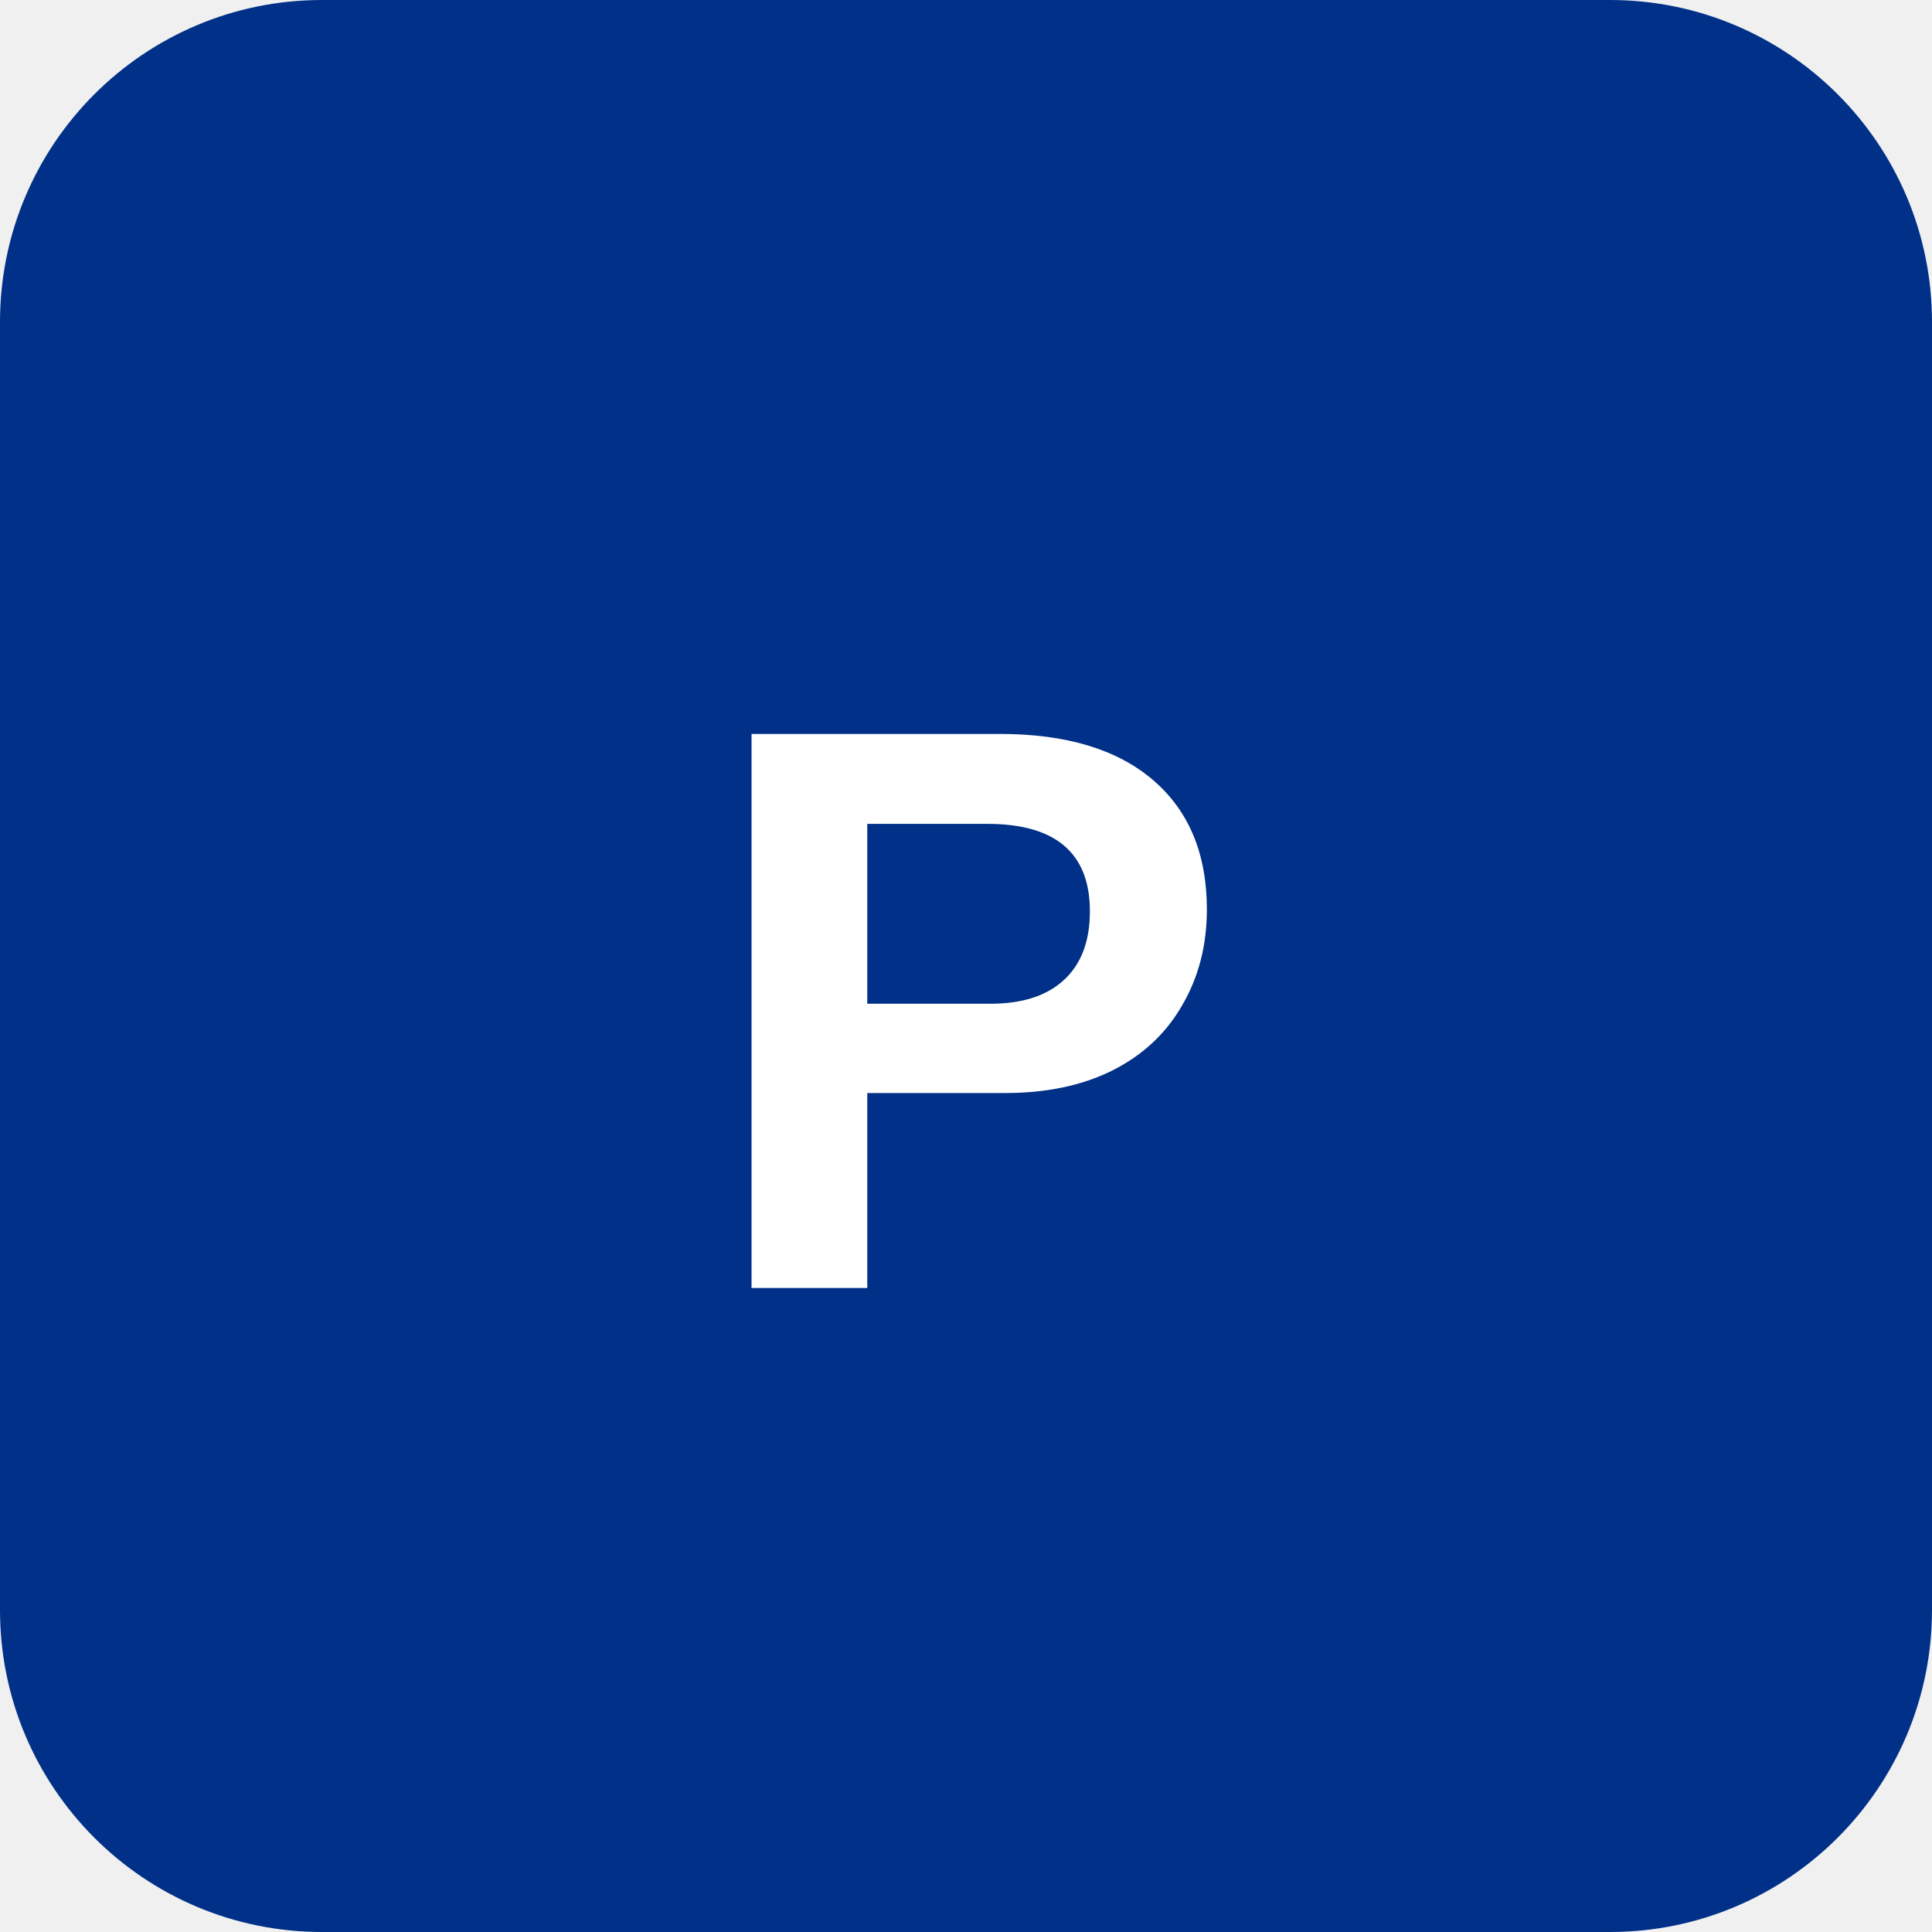
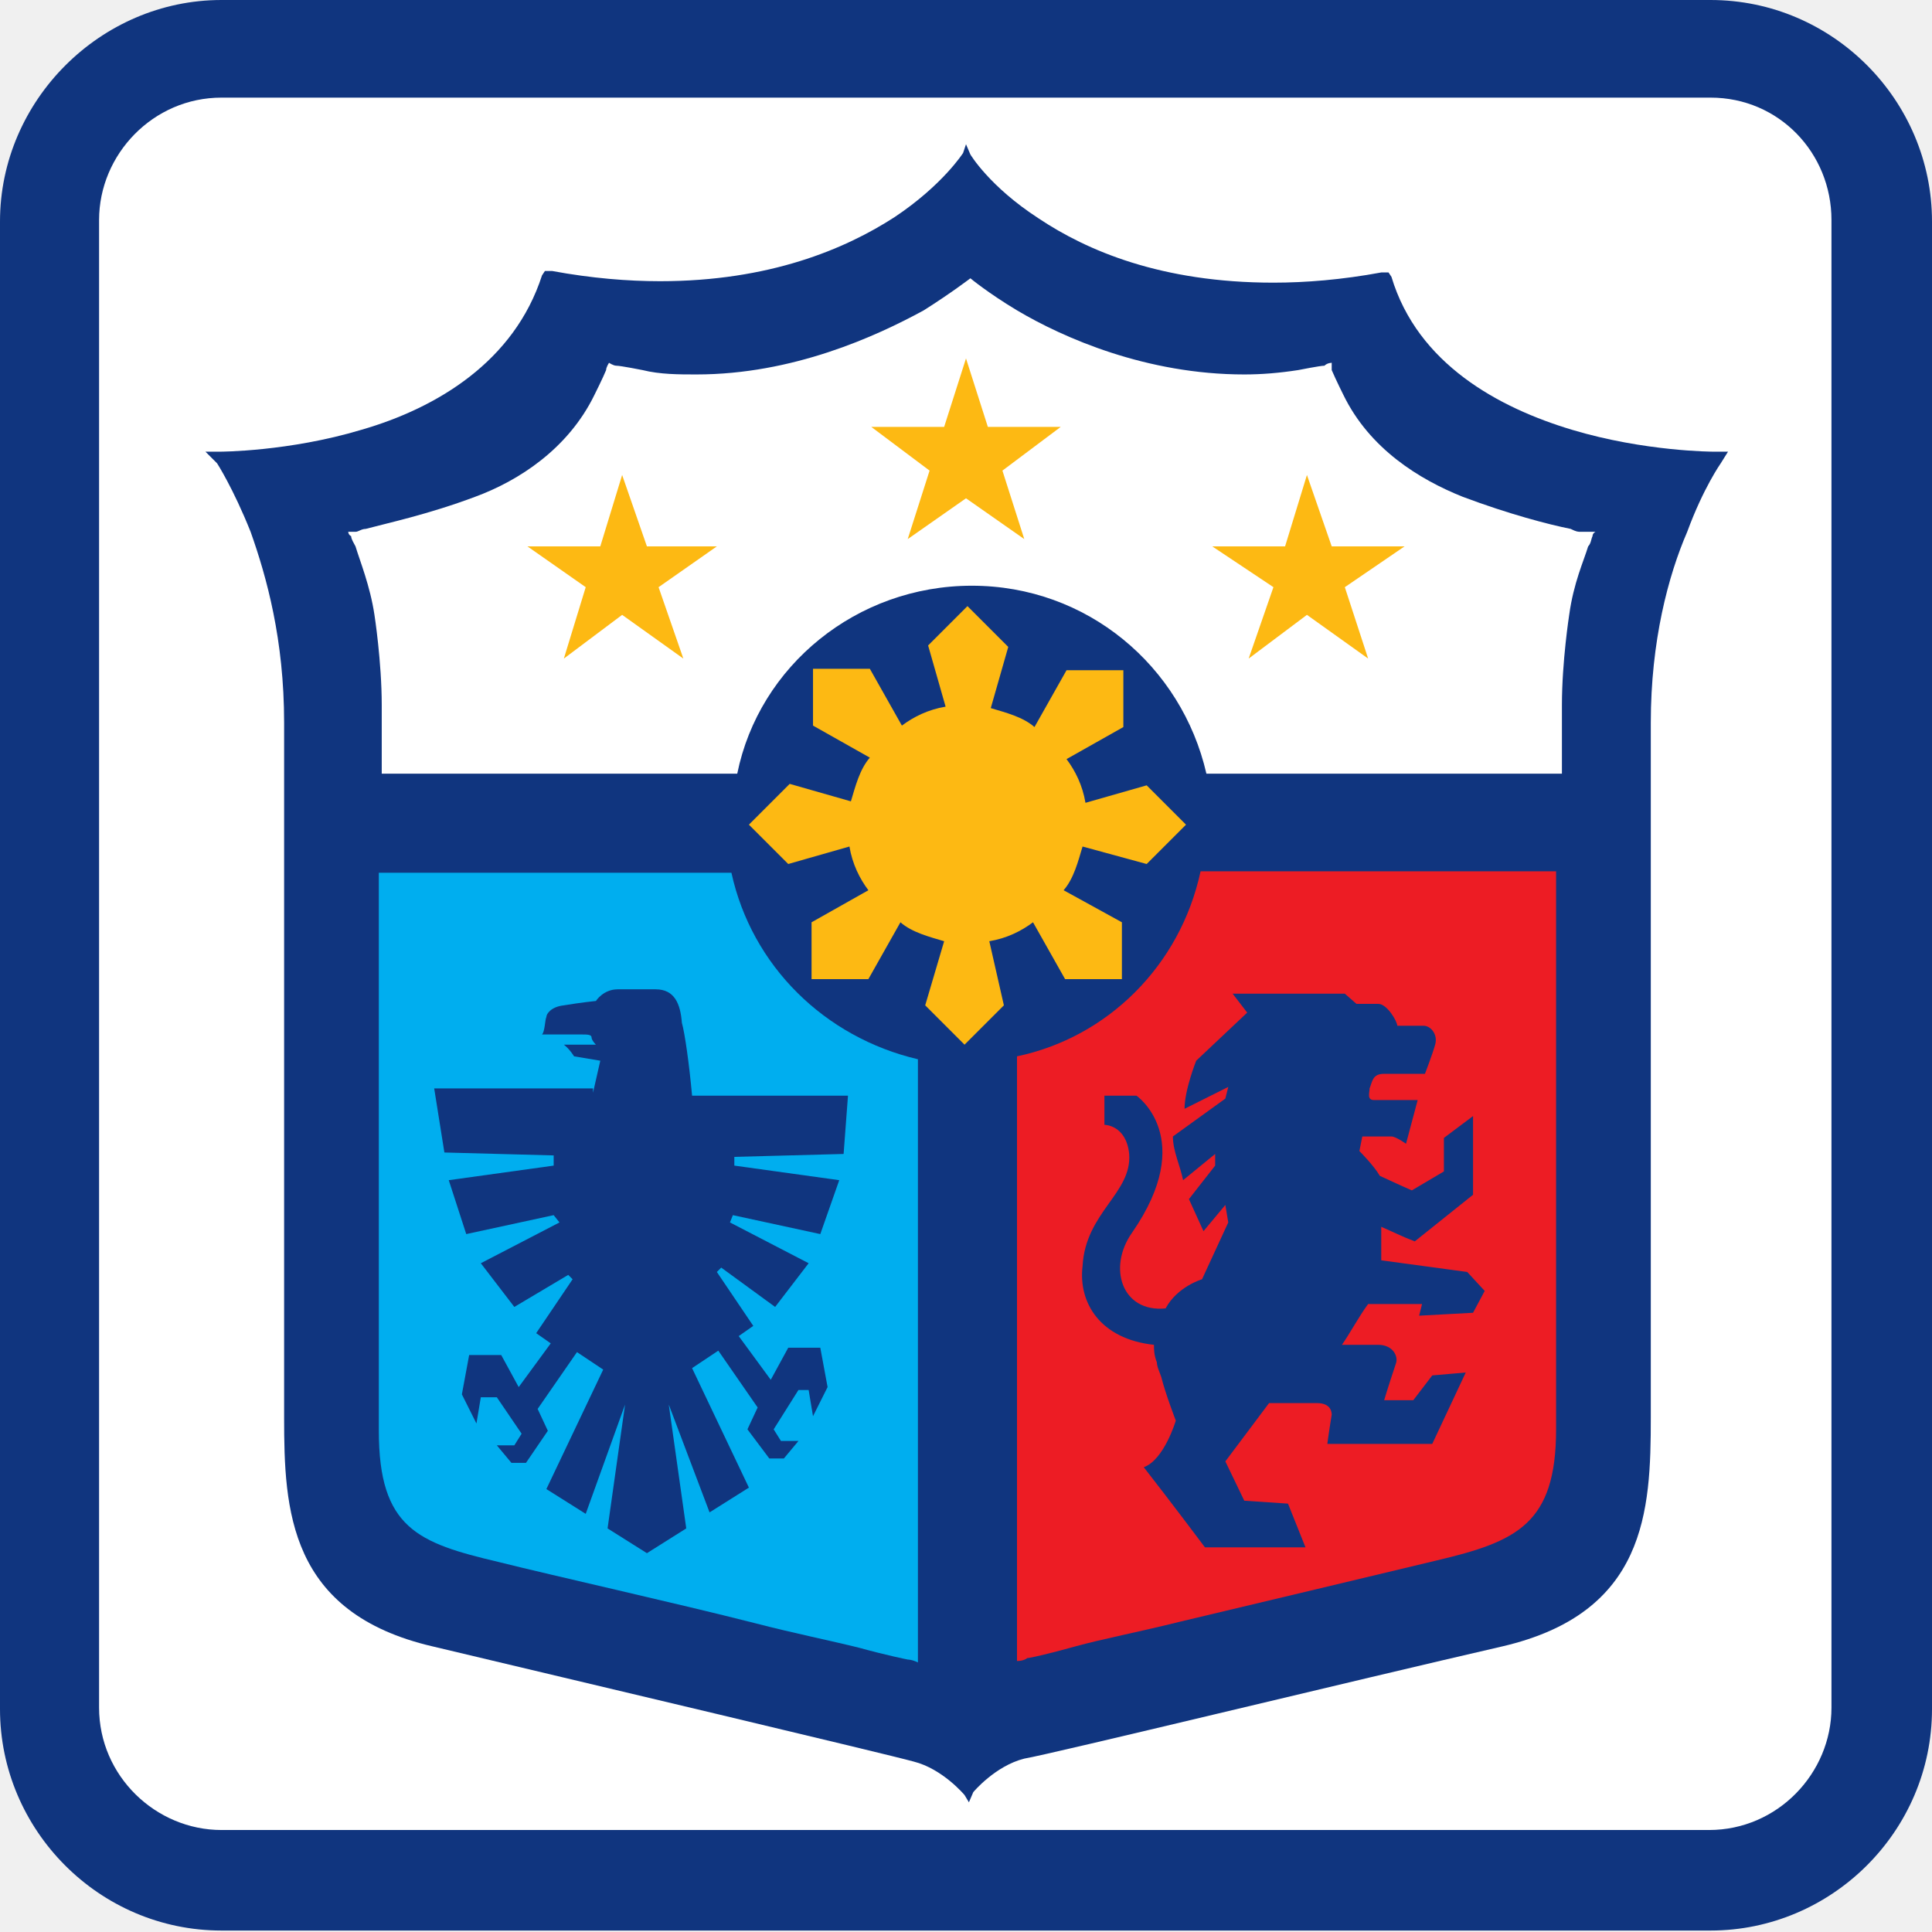
- <svg xmlns="http://www.w3.org/2000/svg" viewBox="0 0 48 48" width="48" height="48">
-   <rect width="48" height="48" rx="8" fill="#003087" />
-   <text x="24" y="32" font-family="Arial,sans-serif" font-size="20" font-weight="700" fill="#ffffff" text-anchor="middle">P</text>
+ <svg xmlns="http://www.w3.org/2000/svg" version="1.1" id="Layer_1" x="0px" y="0px" viewBox="0 0 132.6 132.6" style="enable-background:new 0 0 132.6 132.6;" xml:space="preserve">
+   <style type="text/css">
+   .st0{fill:#10357F;}
+ 	.st1{fill:#FFFFFF;}
+ 	.st2{fill:#00AEEF;}
+ 	.st3{fill:#ED1C24;}
+ 	.st4{fill:#FDB913;}
+  </style>
+   <g>
+     <path class="st0" d="M117.4,0c8.4,0,15.2,6.9,15.2,15.2v102.1c0,8.4-6.9,15.2-15.2,15.2H15.2c-8.4,0-15.2-6.9-15.2-15.2V15.2   C0,6.9,6.9,0,15.2,0H117.4">
+   </path>
+     <path class="st1" d="M117.4,6.7H15.2c-4.7,0-8.4,3.9-8.4,8.4v102.1c0,4.7,3.9,8.4,8.4,8.4h102.1c4.7,0,8.4-3.9,8.4-8.4V15.1   C125.7,10.5,122.1,6.7,117.4,6.7">
+   </path>
+     <path class="st0" d="M66.3,9.9l0.3,0.7c0,0,1.3,2.2,4.7,4.4c3.3,2.2,8.4,4.4,16.1,4.4c2.2,0,4.7-0.2,7.4-0.7h0.5l0.2,0.3   c1.8,6,7.4,9,12.4,10.5c5,1.5,9.7,1.5,9.7,1.5h1l-0.5,0.8c0,0-1.2,1.7-2.3,4.7c-1.3,3-2.5,7.5-2.5,13.1v46.7c0,0.3,0,0.7,0,1   c0,6.4-0.3,13.4-10.2,15.7c-10,2.3-31,7.4-32.8,7.7c-2,0.5-3.5,2.3-3.5,2.3l-0.3,0.7l-0.3-0.5c0,0-1.5-1.8-3.5-2.3   c-1.8-0.5-22.9-5.5-33-7.9c-9.9-2.3-10.2-9.4-10.2-15.7c0-0.3,0-0.7,0-1V49.6c0-5.7-1.2-10-2.3-13.1c-1.2-3-2.3-4.7-2.3-4.7   L14.1,31h1c0,0,4.7,0,9.7-1.5C30,28,35.3,24.8,37.2,18.9l0.2-0.3h0.5c2.7,0.5,5.2,0.7,7.4,0.7c7.5,0,12.7-2.2,16.1-4.4   c3.3-2.2,4.7-4.4,4.7-4.4L66.3,9.9z">
+   </path>
+     <path class="st1" d="M108.5,36.5c-0.2,0-0.3,0-0.7-0.2c-1.5-0.3-4.2-1-7.4-2.2c-3-1.2-6.4-3.3-8.2-7c0,0-0.5-1-0.8-1.7   c0-0.3,0-0.5,0-0.5s-0.3,0-0.5,0.2c-0.3,0-1.8,0.3-1.8,0.3c-1.3,0.2-2.5,0.3-3.7,0.3c-6.7,0-12.4-2.5-15.6-4.4   c-2-1.2-3.2-2.2-3.2-2.2s-1.3,1-3.2,2.2c-3.3,1.8-9,4.4-15.6,4.4c-1.2,0-2.5,0-3.7-0.3c0,0-1.5-0.3-1.8-0.3c-0.2,0-0.5-0.2-0.5-0.2   s-0.2,0.3-0.2,0.5c-0.2,0.5-0.8,1.7-0.8,1.7c-1.8,3.7-5.2,5.9-8.2,7c-3.2,1.2-6,1.8-7.5,2.2c-0.3,0-0.5,0.2-0.7,0.2   c-0.2,0-0.5,0-0.5,0s0,0.2,0.2,0.3c0,0.2,0.2,0.5,0.3,0.7c0.3,1,1,2.7,1.3,4.7c0,0,0.5,3.2,0.5,6.2v4.7h24.4   c1.5-7.4,8.2-12.9,16.1-12.9s14.4,5.5,16.1,12.9h24.4v-4.7c0-3,0.5-6.2,0.5-6.2c0.3-2.2,1-3.7,1.3-4.7c0.2-0.2,0.2-0.5,0.3-0.7   c0-0.2,0.2-0.3,0.2-0.3S108.7,36.5,108.5,36.5">
+   </path>
+     <path class="st2" d="M50.2,59.9H26v31.8c0,0.8,0,5.5,0,6.5c0,6.7,2.7,7.7,8.2,9c4,1,12.1,2.8,17.6,4.2c2.7,0.7,5.2,1.2,7.2,1.7   c1.8,0.5,3.3,0.8,3.3,0.8s0.3,0,0.7,0.2V72.7C56.6,71.2,51.6,66.3,50.2,59.9">
+   </path>
+     <path class="st3" d="M69.8,72.5V114c0.5,0,0.7-0.2,0.7-0.2c0.2,0,1.5-0.3,3.3-0.8c1.8-0.5,4.4-1,7.2-1.7c5.5-1.3,13.4-3.2,17.6-4.2   c5.5-1.3,8.2-2.5,8.2-9c0-1,0-5.5,0-6.5V59.8H82.4C81,66.3,76,71.2,69.8,72.5">
+   </path>
+     <path class="st4" d="M78.7,59.3l2.7-2.7l-2.7-2.7l-4.2,1.2c-0.2-1.2-0.7-2.2-1.3-3l3.9-2.2V46h-3.9L71,49.9c-0.8-0.7-2-1-3-1.3   l1.2-4.2l-2.8-2.8l-2.7,2.7l1.2,4.2c-1.2,0.2-2.2,0.7-3,1.3l-2.2-3.9h-3.9v3.9l3.9,2.2c-0.7,0.8-1,2-1.3,3l-4.2-1.2l-2.8,2.8   l2.7,2.7l4.2-1.2c0.2,1.2,0.7,2.2,1.3,3l-3.9,2.2v3.9h3.9l2.2-3.9c0.8,0.7,2,1,3,1.3L63.5,69l2.7,2.7l2.7-2.7l-1-4.4   c1.2-0.2,2.2-0.7,3-1.3l2.2,3.9h3.9v-3.9L73,61.1c0.7-0.8,1-2,1.3-3L78.7,59.3z">
+   </path>
+     <path class="st0" d="M40.7,75l0.5-2.2l-1.8-0.3c0,0-0.3-0.5-0.7-0.8h2.2c0,0-0.3-0.3-0.3-0.5c0-0.2-0.3-0.2-0.7-0.2h-2.7   c0.2-0.2,0.2-1,0.3-1.2c0-0.2,0.3-0.7,1.2-0.8c1.2-0.2,2.2-0.3,2.2-0.3s0.5-0.8,1.5-0.8H45c1.3,0,1.7,1,1.8,2.3   c0.2,0.7,0.5,2.8,0.7,5h10.7l-0.3,4l-7.5,0.2V80l7.2,1l-1.3,3.7l-6-1.3l-0.2,0.5l5.4,2.8l-2.3,3l-3.7-2.7l-0.3,0.3l2.5,3.7l-1,0.7   l2.2,3l1.2-2.2h2.2l0.5,2.7l-1,2l-0.3-1.8h-0.7l-1.7,2.7l0.5,0.8h1.2l-1,1.2h-1l-1.5-2l0.7-1.5l-2.7-3.9l-1.8,1.2l3.9,8.2l-2.7,1.7   l-2.8-7.4l1.2,8.5l-2.7,1.7l-2.7-1.7l1.2-8.5l-2.7,7.5l-2.7-1.7l3.9-8.2l-1.8-1.2l-2.7,3.9l0.7,1.5l-1.5,2.2h-1l-1-1.2h1.2l0.5-0.8   l-1.7-2.5H33l-0.3,1.8l-1-2l0.5-2.7h2.2l1.2,2.2l2.2-3l-1-0.7l2.5-3.7l-0.3-0.3l-3.7,2.2l-2.3-3l5.4-2.8L38,83.4l-6,1.3L30.8,81   l7.2-1v-0.7l-7.5-0.2l-0.7-4.4h10.9V75z">
+   </path>
+     <path class="st0" d="M101.1,90.1l0.8-1.5l-1.2-1.3l-5.9-0.8c0-0.7,0-1.5,0-2.3c0.7,0.3,1.5,0.7,2.3,1c1.5-1.2,4-3.2,4-3.2v-5.4   l-2,1.5v2.3l-2.2,1.3c0,0-0.7-0.3-2.2-1C94.3,80,93.3,79,93.3,79l0.2-1c0,0,1.7,0,2,0c0.3,0,1,0.5,1,0.5l0.8-3h-3   c-0.5,0-0.3-0.5-0.3-0.8c0.2-0.5,0.2-1,1-1h2.8c0,0,0.5-1.3,0.7-2s-0.3-1.3-0.8-1.3c-0.5,0-1.2,0-1.8,0c0-0.3-0.7-1.5-1.3-1.5h-1.5   l-0.8-0.7h-7.7l1,1.3l-3.5,3.3c0,0-0.8,2-0.8,3.3l3-1.5l-0.2,0.8L80.5,78c0,1,0.5,2,0.7,3l2.2-1.8V80l-1.8,2.3l1,2.2l1.5-1.8   l0.2,1.2l-1.8,3.9c0,0-1.7,0.5-2.5,2c-3,0.3-4-2.8-2.3-5.2c4.5-6.5,0.3-9.4,0.3-9.4h-2.2v2c0,0,1.5,0,1.7,2c0.2,2.7-3,4-3.2,7.7   c-0.3,2.5,1.2,5,4.9,5.4c0,0.3,0,0.7,0.2,1.2c0,0.3,0.2,0.7,0.3,1c0.3,1.2,1,3,1,3s-0.8,2.7-2.2,3.2c1.8,2.3,4.2,5.5,4.2,5.5h6.9   l-1.2-3l-3-0.2l-1.3-2.7l3-4c0.2,0,0.2,0,0.3,0c0.8,0,2.3,0,3,0c1,0,1,0.7,1,0.8c-0.2,1.2-0.3,2-0.3,2h7.2l2.3-4.9l-2.3,0.2   l-1.3,1.7h-2c0,0,0.2-0.7,0.8-2.5c0.2-0.5-0.2-1.3-1.2-1.3c-0.3,0-1.5,0-2.5,0c0.5-0.7,1.2-2,1.8-2.8h3.7l-0.2,0.8L101.1,90.1z">
+   </path>
+     <polygon class="st4" points="66.3,34.2 70.3,37 68.8,32.3 72.8,29.3 67.8,29.3 66.3,24.6 64.8,29.3 59.8,29.3 63.8,32.3 62.3,37     ">
+   </polygon>
+     <polygon class="st4" points="42.7,42.2 46.9,45.2 45.2,40.3 49.2,37.5 44.4,37.5 42.7,32.6 41.2,37.5 36.2,37.5 40.2,40.3    38.7,45.2  ">
+   </polygon>
+     <polygon class="st4" points="89.7,42.2 85.7,45.2 87.4,40.3 83.2,37.5 88.2,37.5 89.7,32.6 91.4,37.5 96.4,37.5 92.3,40.3    93.9,45.2  ">
+   </polygon>
+   </g>
</svg>
